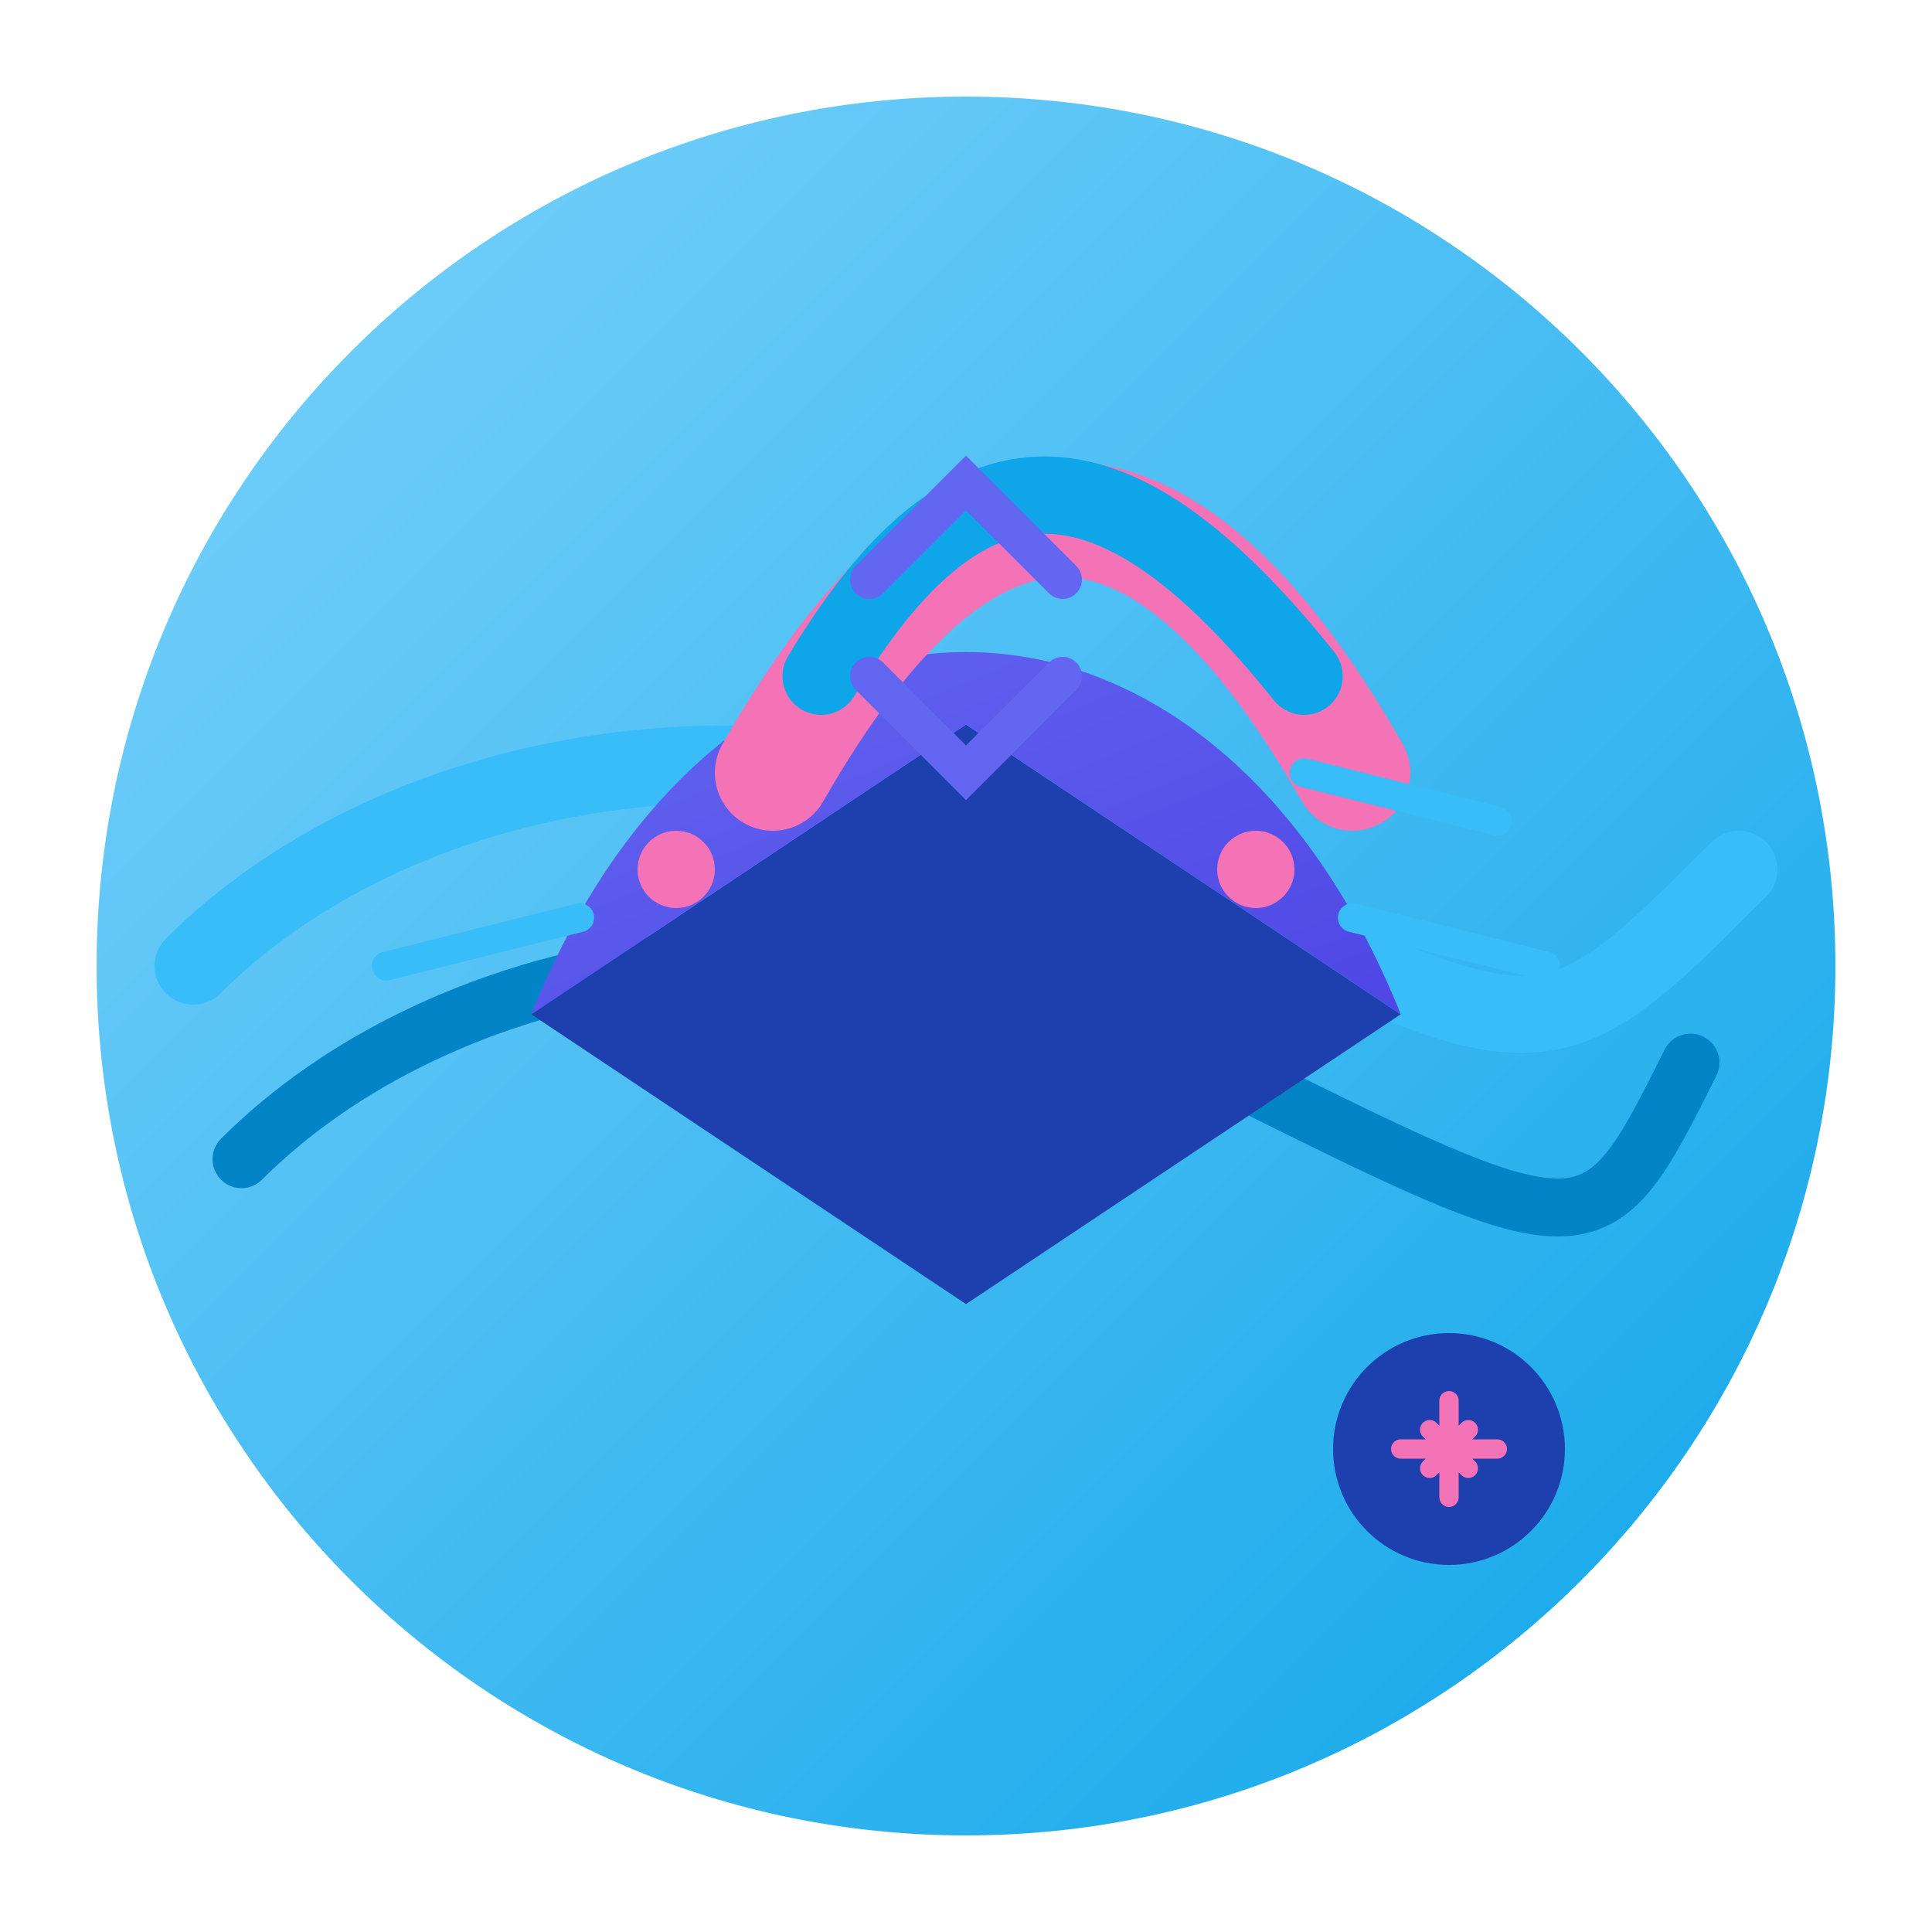
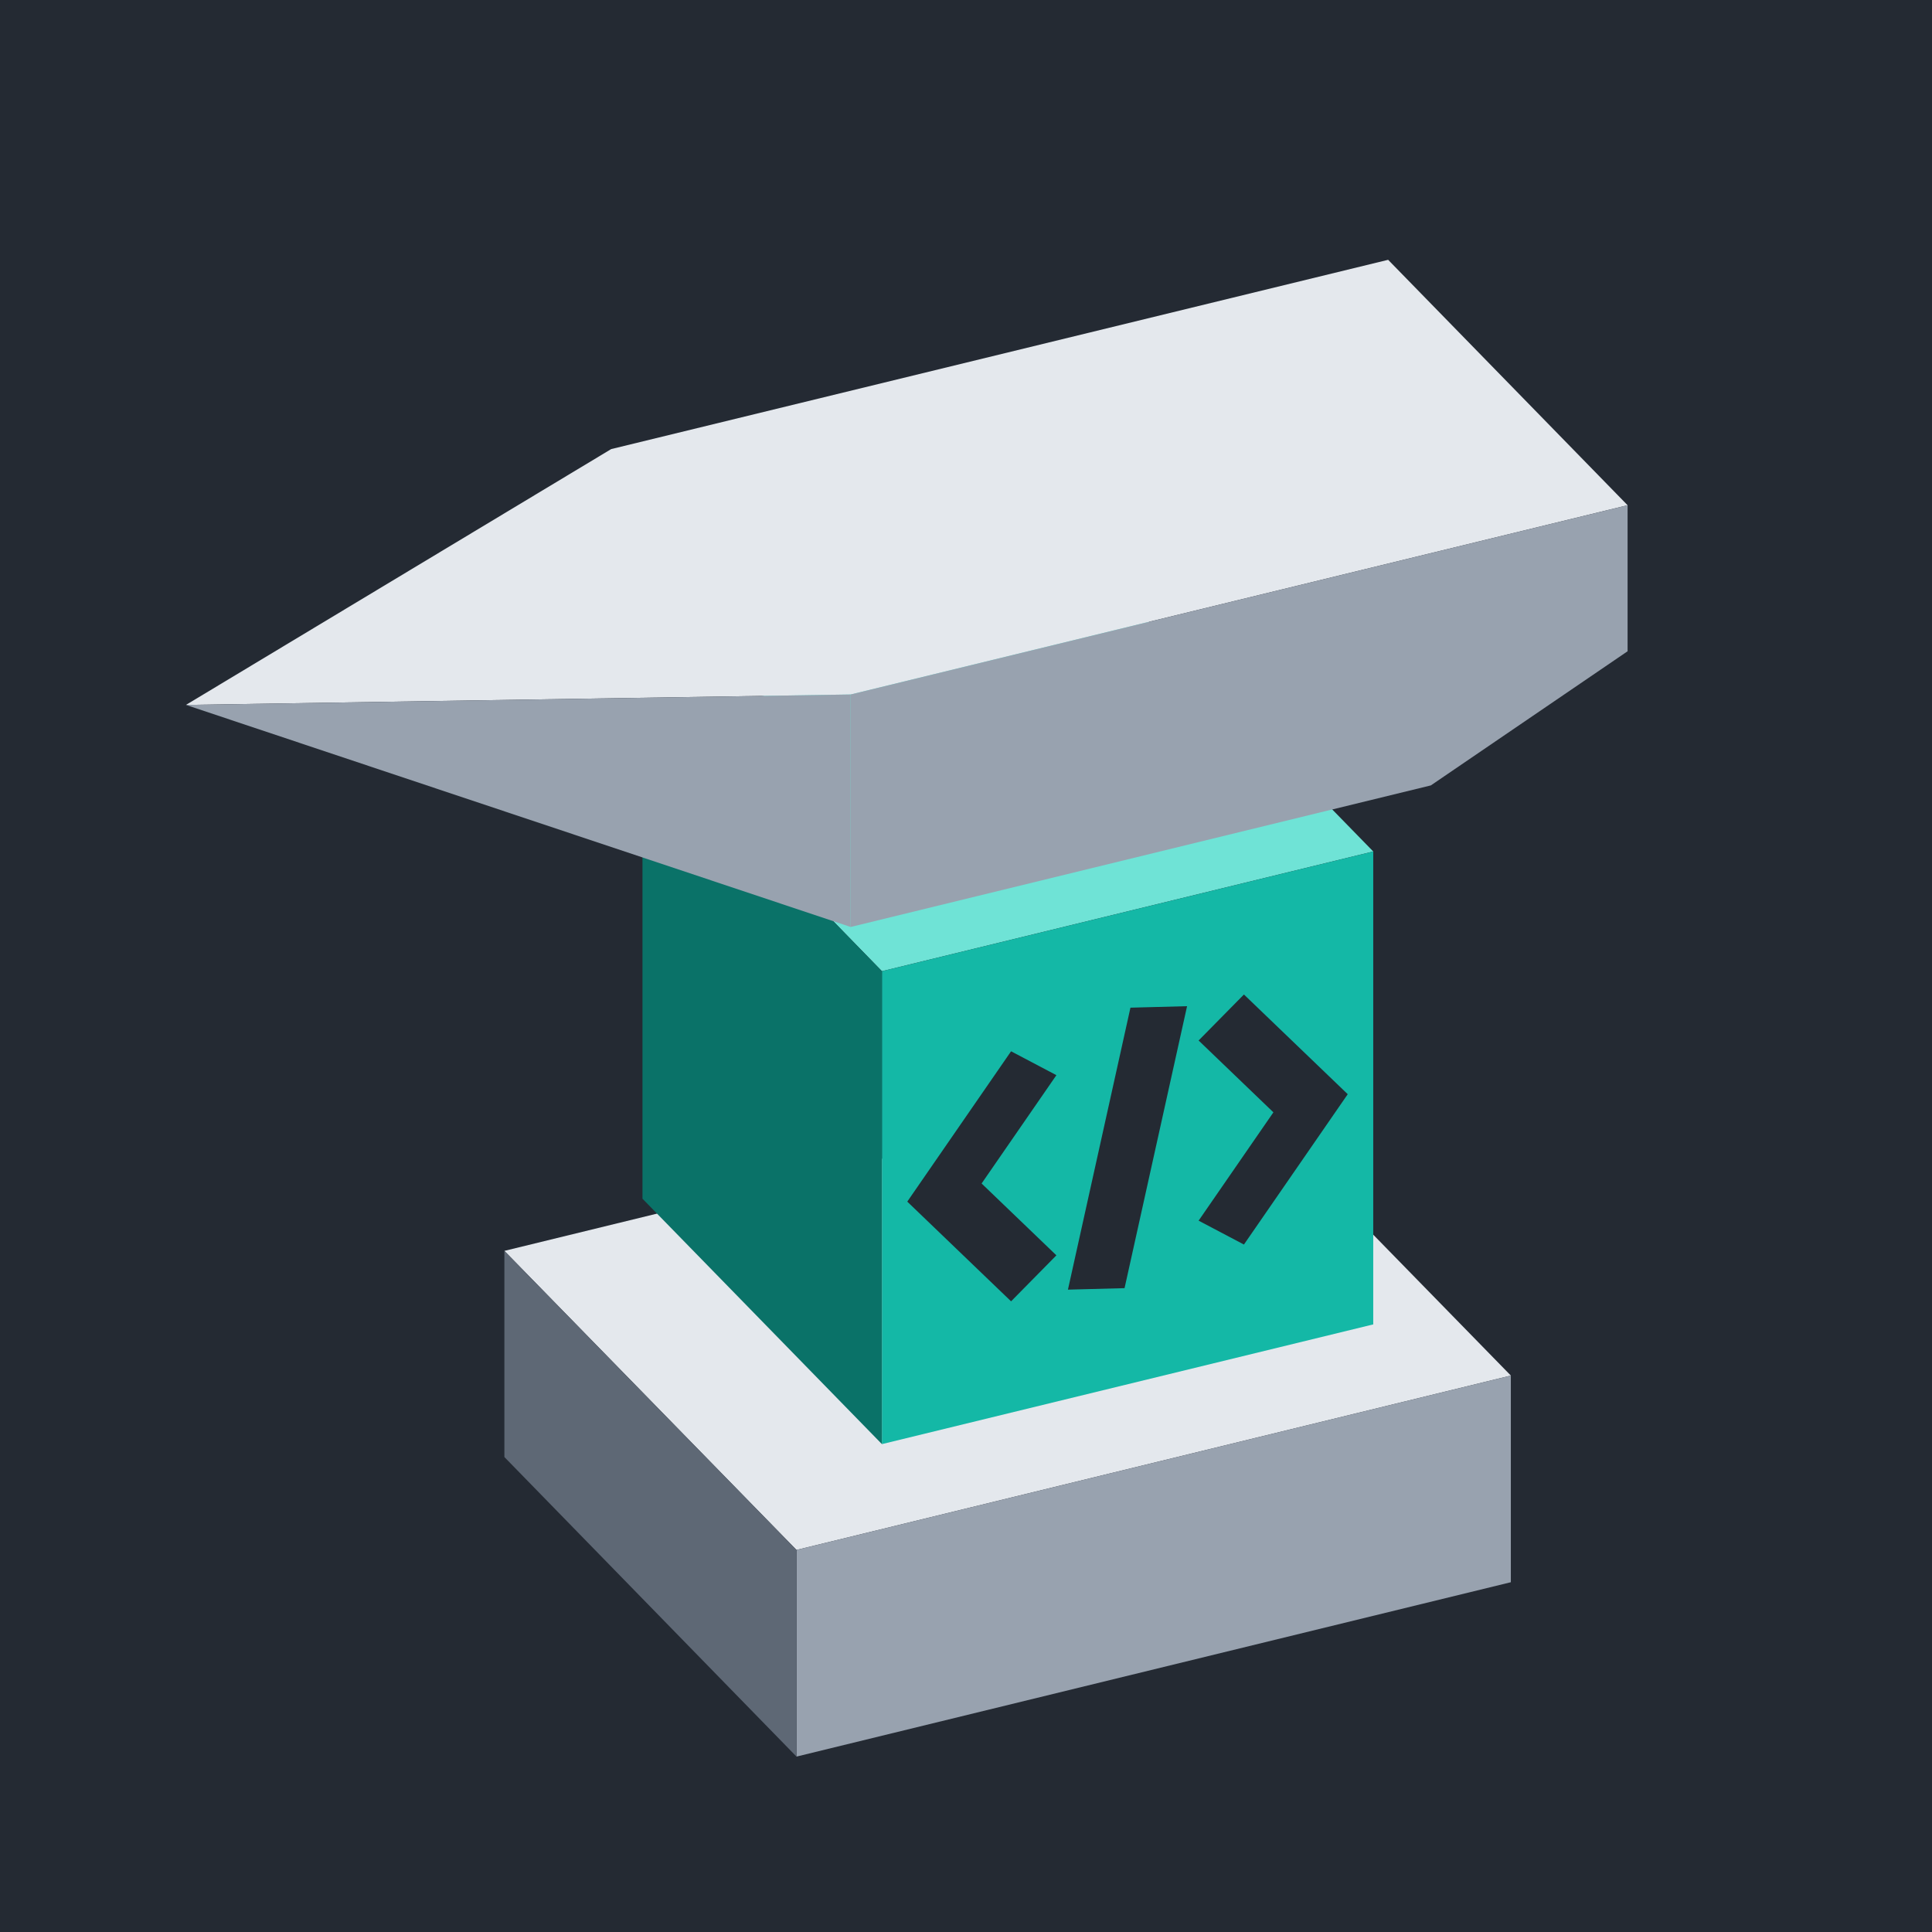
- <svg xmlns="http://www.w3.org/2000/svg" viewBox="0 0 200 200">
-   <defs>
-     <linearGradient id="skyGradient" x1="0%" y1="0%" x2="100%" y2="100%">
-       <stop offset="0%" style="stop-color:#7dd3fc;stop-opacity:1" />
-       <stop offset="100%" style="stop-color:#0ea5e9;stop-opacity:1" />
-     </linearGradient>
-     <linearGradient id="wingGradient" x1="0%" y1="0%" x2="100%" y2="100%">
-       <stop offset="0%" style="stop-color:#6366f1;stop-opacity:1" />
-       <stop offset="100%" style="stop-color:#4f46e5;stop-opacity:1" />
-     </linearGradient>
-     <linearGradient id="accentGradient" x1="0%" y1="0%" x2="100%" y2="100%">
-       <stop offset="0%" style="stop-color:#f472b6;stop-opacity:1" />
-       <stop offset="100%" style="stop-color:#db2777;stop-opacity:1" />
-     </linearGradient>
-   </defs>
-   <circle cx="100" cy="100" r="90" fill="url(#skyGradient)" />
-   <path d="M20 100 C40 80, 80 70, 120 90 S160 110, 180 90" stroke="#38bdf8" stroke-width="8" fill="none" stroke-linecap="round" />
-   <path d="M25 120 C45 100, 85 90, 125 110 S165 130, 175 110" stroke="#0284c7" stroke-width="6" fill="none" stroke-linecap="round" />
-   <path d="M55 105 L100 135 L145 105 L100 75 Z" fill="#1e40af" />
-   <path d="M100 75 L145 105 C125 55, 75 55, 55 105 Z" fill="url(#wingGradient)" />
-   <path d="M80 80 C100 45, 120 45, 140 80" stroke="#f472b6" stroke-width="12" fill="none" stroke-linecap="round" />
-   <path d="M85 70 C100 45, 115 45, 135 70" stroke="#0ea5e9" stroke-width="8" fill="none" stroke-linecap="round" />
-   <circle cx="70" cy="90" r="4" fill="#f472b6" />
-   <circle cx="130" cy="90" r="4" fill="#f472b6" />
-   <path d="M45 85 L65 80" stroke="#38bdf8" stroke-width="3" stroke-linecap="round" />
-   <path d="M135 80 L155 85" stroke="#38bdf8" stroke-width="3" stroke-linecap="round" />
-   <path d="M40 100 L60 95" stroke="#38bdf8" stroke-width="3" stroke-linecap="round" />
-   <path d="M140 95 L160 100" stroke="#38bdf8" stroke-width="3" stroke-linecap="round" />
-   <path d="M90 60 L100 50 L110 60" stroke="#6366f1" stroke-width="4" fill="none" stroke-linecap="round" />
-   <path d="M90 70 L100 80 L110 70" stroke="#6366f1" stroke-width="4" fill="none" stroke-linecap="round" />
-   <circle cx="150" cy="150" r="12" fill="#1e40af" />
-   <path d="M145 150 L155 150 M150 145 L150 155 M148 148 L152 152 M148 152 L152 148" stroke="#f472b6" stroke-width="2" stroke-linecap="round" />
+ <svg xmlns="http://www.w3.org/2000/svg" viewBox="0 0 512 512">
+   <rect width="512" height="512" fill="#242A33" />
+   <g transform="translate(235.3 370.2) scale(1.3165)">
+     <path d="M-77.2 -29.4 66.6 -64.5 125.4 -4.3 -18.4 30.8Z" fill="#E4E8ED" />
+     <path d="M-18.4 72.4 125.4 37.3 125.4 -4.3 -18.4 30.8Z" fill="#98A2AF" />
+     <path d="M-77.2 12.1 -18.4 72.4 -18.4 30.8 -77.2 -29.4Z" fill="#5E6875" />
+     <path d="M-49.4 -135.2 49.4 -159.3 97.7 -109.8 -1.2 -85.7Z" fill="#6FE3D6" />
+     <path d="M-1.2 9.5 97.7 -14.6 97.7 -109.8 -1.2 -85.7Z" fill="#14B8A6" />
+     <path d="M-49.4 -39.9 -1.2 9.5 -1.2 -85.7 -49.4 -135.2Z" fill="#0A7268" />
+     <path d="M-141.3 -139.3 -55.7 -190.8 100.7 -228.9 148.9 -179.5 -7.5 -141.4Z" fill="#E4E8ED" />
+     <path d="M-7.5 -141.4 148.9 -179.5 148.9 -150.1 109.3 -123.1 -7.5 -94.6Z" fill="#98A2AF" />
+     <path d="M-7.5 -94.6 -7.5 -141.4 -141.3 -139.3Z" fill="#98A2AF" />
+     <g transform="matrix(0.8988 -0.2192 0 0.866 -1.2 -85.7)">
+       <path d="M34 30 14 55 34 80M76 30 96 55 76 80M62 24 48 86" fill="none" stroke="#242A33" stroke-width="13" />
+     </g>
+   </g>
</svg>
